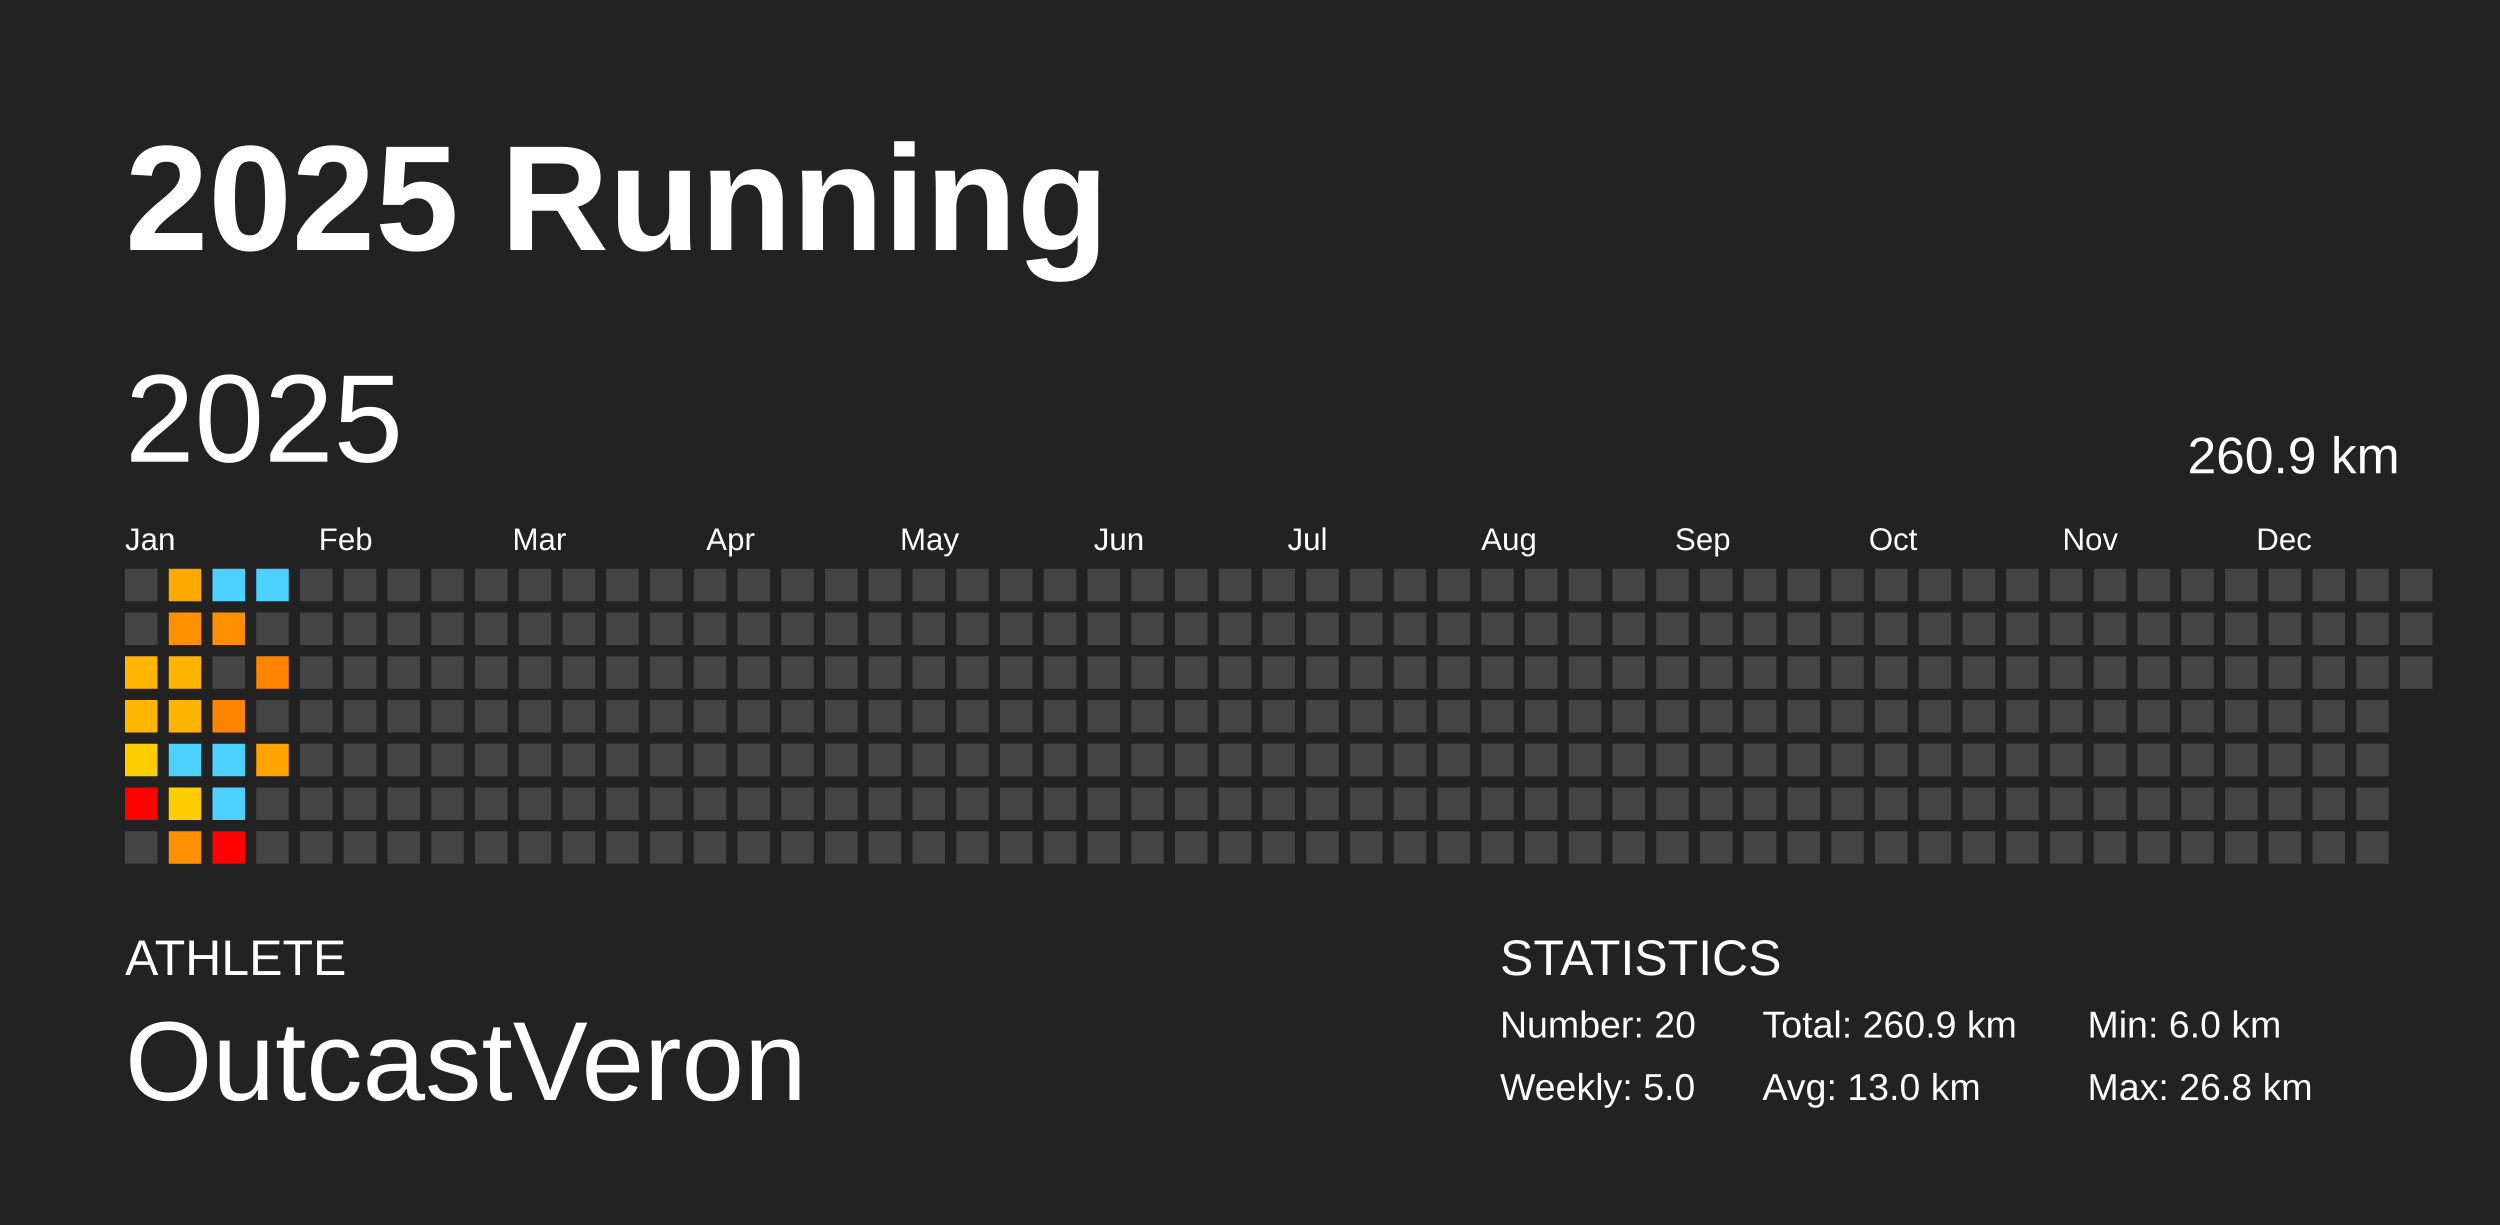
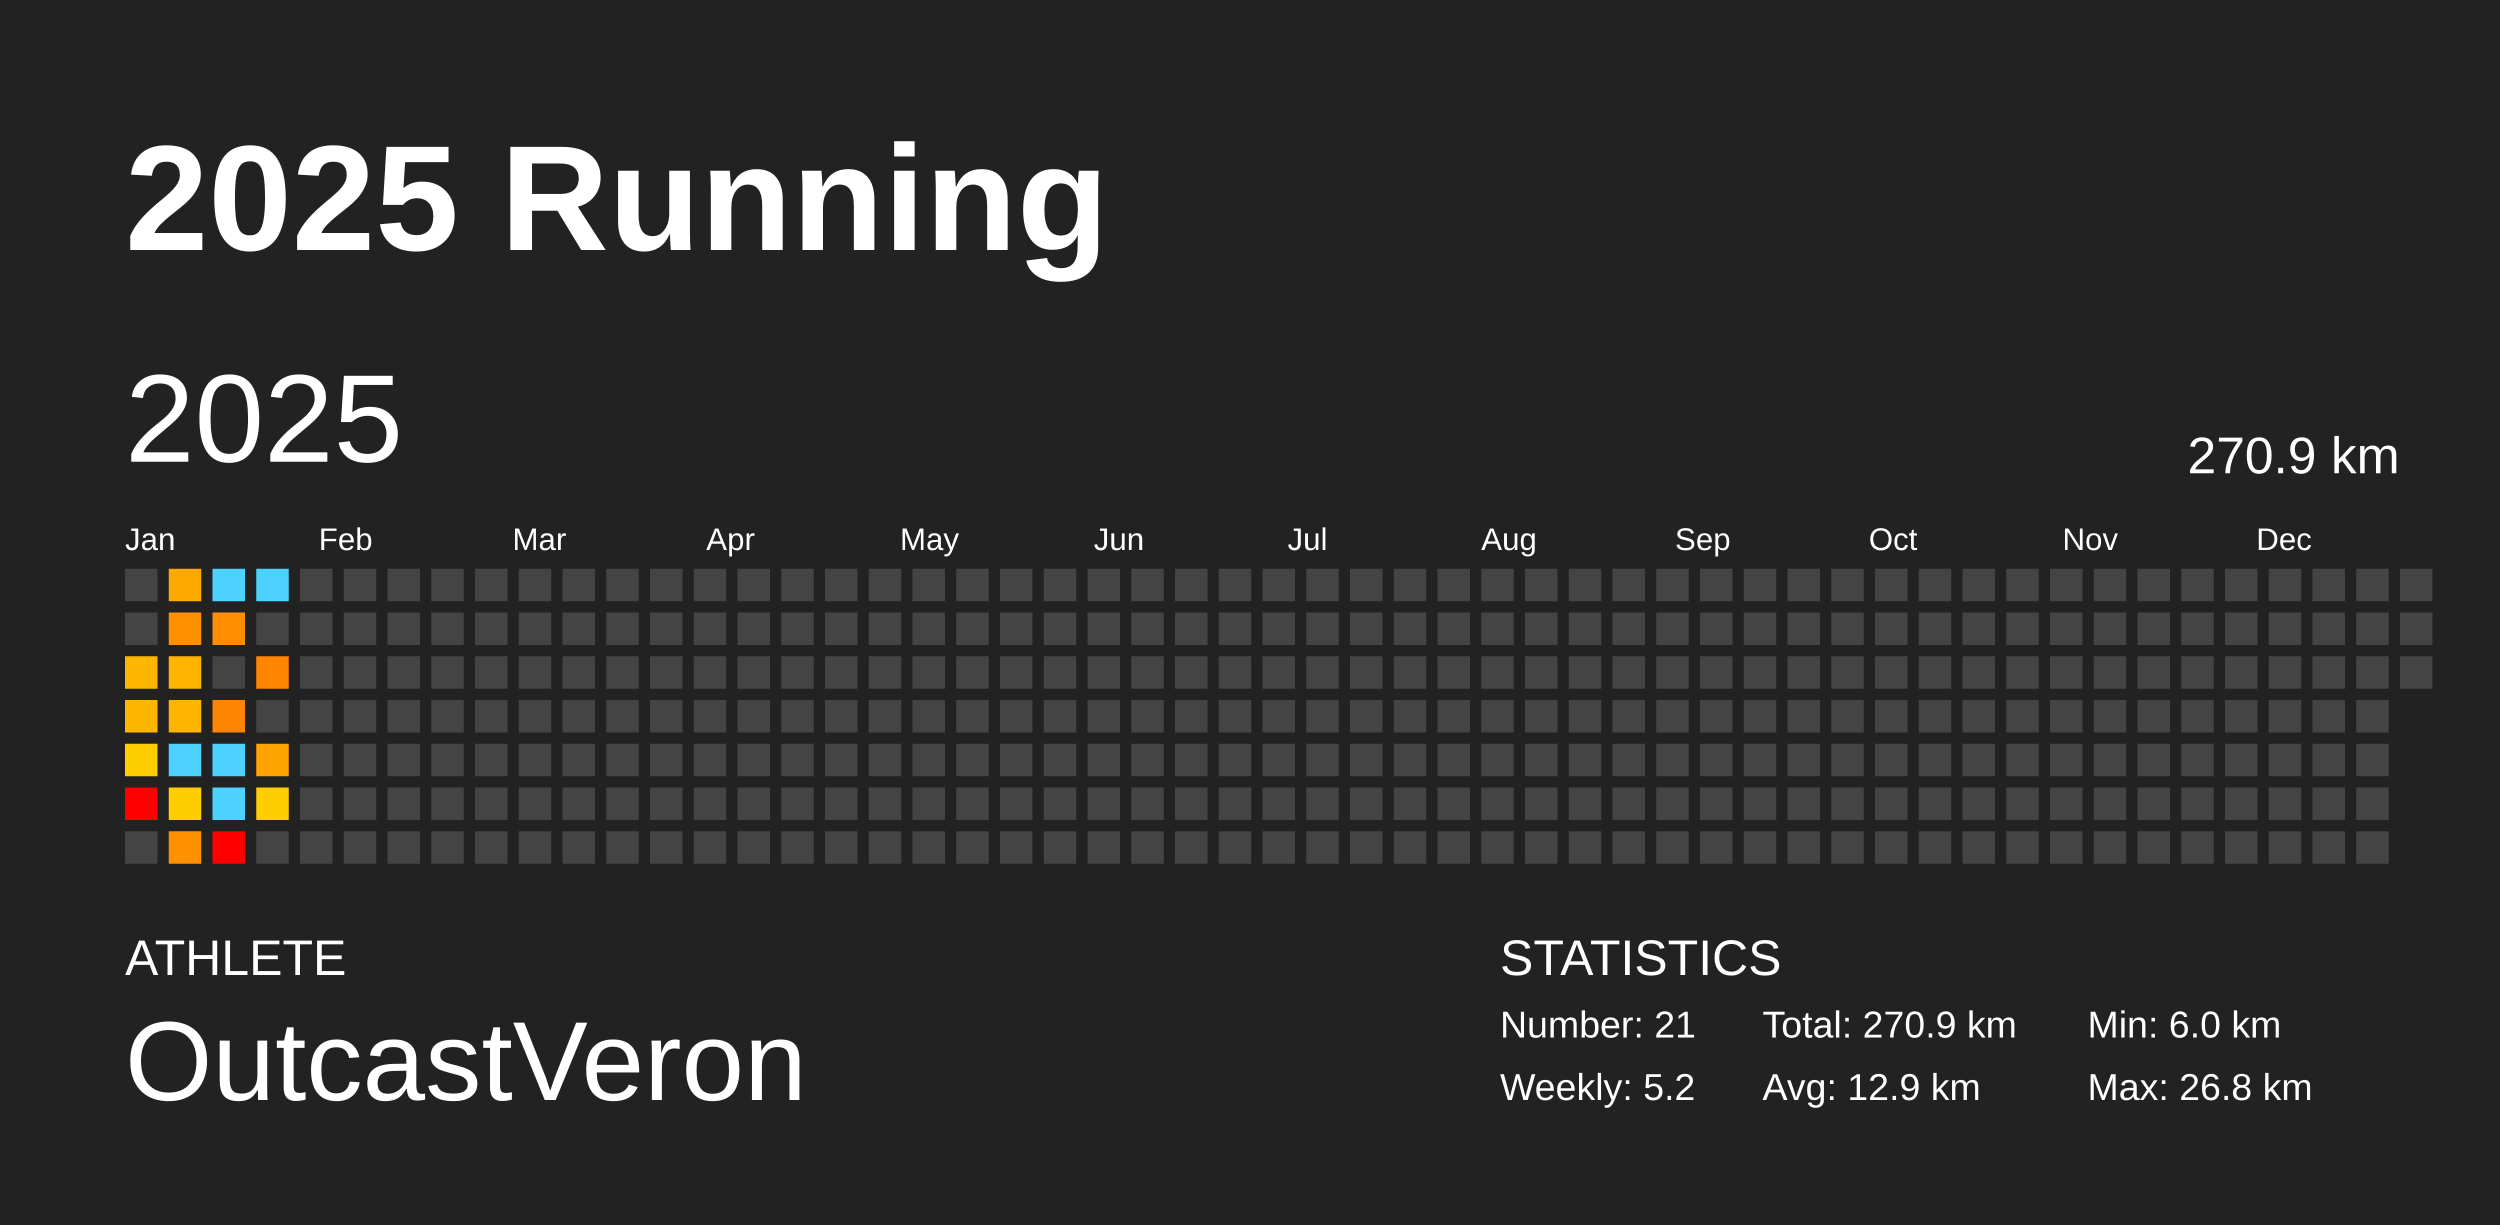
<svg xmlns="http://www.w3.org/2000/svg" baseProfile="full" height="98mm" version="1.1" viewBox="0,0,200,98" width="200mm">
  <defs />
  <rect fill="#222222" height="98" width="200" x="0" y="0" />
  <text fill="#FFFFFF" style="font-size:12px; font-family:Arial; font-weight:bold;" x="10" y="20">2025 Running</text>
  <text fill="#FFFFFF" style="font-size:4px; font-family:Arial" x="10" y="78">ATHLETE</text>
  <text fill="#FFFFFF" style="font-size:9px; font-family:Arial" x="10" y="88">OutcastVeron</text>
  <text fill="#FFFFFF" style="font-size:4px; font-family:Arial" x="120" y="78">STATISTICS</text>
-   <text fill="#FFFFFF" style="font-size:3px; font-family:Arial" x="120" y="83">Number: 20</text>
-   <text fill="#FFFFFF" style="font-size:3px; font-family:Arial" x="120" y="88">Weekly: 5.0</text>
-   <text fill="#FFFFFF" style="font-size:3px; font-family:Arial" x="141" y="83">Total: 260.9 km</text>
-   <text fill="#FFFFFF" style="font-size:3px; font-family:Arial" x="141" y="88">Avg: 13.0 km</text>
+   <text fill="#FFFFFF" style="font-size:3px; font-family:Arial" x="120" y="83">Number: 21</text>
+   <text fill="#FFFFFF" style="font-size:3px; font-family:Arial" x="120" y="88">Weekly: 5.2</text>
+   <text fill="#FFFFFF" style="font-size:3px; font-family:Arial" x="141" y="83">Total: 270.9 km</text>
+   <text fill="#FFFFFF" style="font-size:3px; font-family:Arial" x="141" y="88">Avg: 12.9 km</text>
  <text fill="#FFFFFF" style="font-size:3px; font-family:Arial" x="167" y="83">Min: 6.0 km</text>
  <text fill="#FFFFFF" style="font-size:3px; font-family:Arial" x="167" y="88">Max: 26.8 km</text>
  <text dominant-baseline="hanging" fill="#FFFFFF" style="font-size:10.0px; font-family:Arial;" x="10" y="30">2025</text>
-   <text dominant-baseline="hanging" fill="#FFFFFF" style="font-size:4.125px; font-family:Arial;" x="175" y="35">260.9 km</text>
+   <text dominant-baseline="hanging" fill="#FFFFFF" style="font-size:4.125px; font-family:Arial;" x="175" y="35">270.9 km</text>
  <text fill="#FFFFFF" style="font-size:2.5px; font-family:Arial" x="10.0" y="44">Jan</text>
  <text fill="#FFFFFF" style="font-size:2.5px; font-family:Arial" x="25.5" y="44">Feb</text>
  <text fill="#FFFFFF" style="font-size:2.5px; font-family:Arial" x="41.0" y="44">Mar</text>
  <text fill="#FFFFFF" style="font-size:2.5px; font-family:Arial" x="56.5" y="44">Apr</text>
  <text fill="#FFFFFF" style="font-size:2.5px; font-family:Arial" x="72.0" y="44">May</text>
  <text fill="#FFFFFF" style="font-size:2.5px; font-family:Arial" x="87.5" y="44">Jun</text>
  <text fill="#FFFFFF" style="font-size:2.5px; font-family:Arial" x="103.0" y="44">Jul</text>
  <text fill="#FFFFFF" style="font-size:2.5px; font-family:Arial" x="118.5" y="44">Aug</text>
  <text fill="#FFFFFF" style="font-size:2.5px; font-family:Arial" x="134.0" y="44">Sep</text>
  <text fill="#FFFFFF" style="font-size:2.5px; font-family:Arial" x="149.5" y="44">Oct</text>
  <text fill="#FFFFFF" style="font-size:2.5px; font-family:Arial" x="165.0" y="44">Nov</text>
  <text fill="#FFFFFF" style="font-size:2.5px; font-family:Arial" x="180.5" y="44">Dec</text>
  <rect fill="#444444" height="2.6" width="2.6" x="10.0" y="45.5" />
  <rect fill="#444444" height="2.6" width="2.6" x="10.0" y="49.0" />
  <rect fill="#ffb600" height="2.6" width="2.6" x="10.0" y="52.5" />
  <rect fill="#ffb600" height="2.6" width="2.6" x="10.0" y="56.0" />
  <rect fill="#ffce00" height="2.6" width="2.6" x="10.0" y="59.5" />
  <rect fill="red" height="2.6" width="2.6" x="10.0" y="63.0" />
  <rect fill="#444444" height="2.6" width="2.6" x="10.0" y="66.5" />
  <rect fill="#ffa900" height="2.6" width="2.6" x="13.5" y="45.5" />
  <rect fill="#ff9000" height="2.6" width="2.6" x="13.5" y="49.0" />
  <rect fill="#ffb500" height="2.6" width="2.6" x="13.5" y="52.5" />
  <rect fill="#ffb500" height="2.6" width="2.6" x="13.5" y="56.0" />
  <rect fill="#4dd2ff" height="2.6" width="2.6" x="13.5" y="59.5" />
  <rect fill="#ffcd00" height="2.6" width="2.6" x="13.5" y="63.0" />
  <rect fill="#ff9000" height="2.6" width="2.6" x="13.5" y="66.5" />
  <rect fill="#4dd2ff" height="2.6" width="2.6" x="17.0" y="45.5" />
  <rect fill="#ff8f00" height="2.6" width="2.6" x="17.0" y="49.0" />
  <rect fill="#444444" height="2.6" width="2.6" x="17.0" y="52.5" />
  <rect fill="#ff8400" height="2.6" width="2.6" x="17.0" y="56.0" />
  <rect fill="#4dd2ff" height="2.6" width="2.6" x="17.0" y="59.5" />
  <rect fill="#4dd2ff" height="2.6" width="2.6" x="17.0" y="63.0" />
  <rect fill="red" height="2.6" width="2.6" x="17.0" y="66.5" />
  <rect fill="#4dd2ff" height="2.6" width="2.6" x="20.5" y="45.5" />
  <rect fill="#444444" height="2.6" width="2.6" x="20.5" y="49.0" />
  <rect fill="#ff8400" height="2.6" width="2.6" x="20.5" y="52.5" />
  <rect fill="#444444" height="2.6" width="2.6" x="20.5" y="56.0" />
  <rect fill="#ffa300" height="2.6" width="2.6" x="20.5" y="59.5" />
-   <rect fill="#444444" height="2.6" width="2.6" x="20.5" y="63.0" />
+   <rect fill="#ffce00" height="2.6" width="2.6" x="20.5" y="63.0" />
  <rect fill="#444444" height="2.6" width="2.6" x="20.5" y="66.5" />
  <rect fill="#444444" height="2.6" width="2.6" x="24.0" y="45.5" />
  <rect fill="#444444" height="2.6" width="2.6" x="24.0" y="49.0" />
  <rect fill="#444444" height="2.6" width="2.6" x="24.0" y="52.5" />
  <rect fill="#444444" height="2.6" width="2.6" x="24.0" y="56.0" />
  <rect fill="#444444" height="2.6" width="2.6" x="24.0" y="59.5" />
  <rect fill="#444444" height="2.6" width="2.6" x="24.0" y="63.0" />
  <rect fill="#444444" height="2.6" width="2.6" x="24.0" y="66.5" />
  <rect fill="#444444" height="2.6" width="2.6" x="27.5" y="45.5" />
  <rect fill="#444444" height="2.6" width="2.6" x="27.5" y="49.0" />
  <rect fill="#444444" height="2.6" width="2.6" x="27.5" y="52.5" />
  <rect fill="#444444" height="2.6" width="2.6" x="27.5" y="56.0" />
  <rect fill="#444444" height="2.6" width="2.6" x="27.5" y="59.5" />
  <rect fill="#444444" height="2.6" width="2.6" x="27.5" y="63.0" />
  <rect fill="#444444" height="2.6" width="2.6" x="27.5" y="66.5" />
  <rect fill="#444444" height="2.6" width="2.6" x="31.0" y="45.5" />
  <rect fill="#444444" height="2.6" width="2.6" x="31.0" y="49.0" />
  <rect fill="#444444" height="2.6" width="2.6" x="31.0" y="52.5" />
  <rect fill="#444444" height="2.6" width="2.6" x="31.0" y="56.0" />
  <rect fill="#444444" height="2.6" width="2.6" x="31.0" y="59.5" />
  <rect fill="#444444" height="2.6" width="2.6" x="31.0" y="63.0" />
  <rect fill="#444444" height="2.6" width="2.6" x="31.0" y="66.5" />
  <rect fill="#444444" height="2.6" width="2.6" x="34.5" y="45.5" />
  <rect fill="#444444" height="2.6" width="2.6" x="34.5" y="49.0" />
  <rect fill="#444444" height="2.6" width="2.6" x="34.5" y="52.5" />
  <rect fill="#444444" height="2.6" width="2.6" x="34.5" y="56.0" />
  <rect fill="#444444" height="2.6" width="2.6" x="34.5" y="59.5" />
  <rect fill="#444444" height="2.6" width="2.6" x="34.5" y="63.0" />
  <rect fill="#444444" height="2.6" width="2.6" x="34.5" y="66.5" />
  <rect fill="#444444" height="2.6" width="2.6" x="38.0" y="45.5" />
  <rect fill="#444444" height="2.6" width="2.6" x="38.0" y="49.0" />
  <rect fill="#444444" height="2.6" width="2.6" x="38.0" y="52.5" />
  <rect fill="#444444" height="2.6" width="2.6" x="38.0" y="56.0" />
  <rect fill="#444444" height="2.6" width="2.6" x="38.0" y="59.5" />
  <rect fill="#444444" height="2.6" width="2.6" x="38.0" y="63.0" />
  <rect fill="#444444" height="2.6" width="2.6" x="38.0" y="66.5" />
  <rect fill="#444444" height="2.6" width="2.6" x="41.5" y="45.5" />
  <rect fill="#444444" height="2.6" width="2.6" x="41.5" y="49.0" />
  <rect fill="#444444" height="2.6" width="2.6" x="41.5" y="52.5" />
  <rect fill="#444444" height="2.6" width="2.6" x="41.5" y="56.0" />
  <rect fill="#444444" height="2.6" width="2.6" x="41.5" y="59.5" />
  <rect fill="#444444" height="2.6" width="2.6" x="41.5" y="63.0" />
  <rect fill="#444444" height="2.6" width="2.6" x="41.5" y="66.5" />
  <rect fill="#444444" height="2.6" width="2.6" x="45.0" y="45.5" />
  <rect fill="#444444" height="2.6" width="2.6" x="45.0" y="49.0" />
  <rect fill="#444444" height="2.6" width="2.6" x="45.0" y="52.5" />
  <rect fill="#444444" height="2.6" width="2.6" x="45.0" y="56.0" />
  <rect fill="#444444" height="2.6" width="2.6" x="45.0" y="59.5" />
  <rect fill="#444444" height="2.6" width="2.6" x="45.0" y="63.0" />
  <rect fill="#444444" height="2.6" width="2.6" x="45.0" y="66.5" />
  <rect fill="#444444" height="2.6" width="2.6" x="48.5" y="45.5" />
  <rect fill="#444444" height="2.6" width="2.6" x="48.5" y="49.0" />
  <rect fill="#444444" height="2.6" width="2.6" x="48.5" y="52.5" />
  <rect fill="#444444" height="2.6" width="2.6" x="48.5" y="56.0" />
  <rect fill="#444444" height="2.6" width="2.6" x="48.5" y="59.5" />
  <rect fill="#444444" height="2.6" width="2.6" x="48.5" y="63.0" />
  <rect fill="#444444" height="2.6" width="2.6" x="48.5" y="66.5" />
  <rect fill="#444444" height="2.6" width="2.6" x="52.0" y="45.5" />
  <rect fill="#444444" height="2.6" width="2.6" x="52.0" y="49.0" />
  <rect fill="#444444" height="2.6" width="2.6" x="52.0" y="52.5" />
  <rect fill="#444444" height="2.6" width="2.6" x="52.0" y="56.0" />
  <rect fill="#444444" height="2.6" width="2.6" x="52.0" y="59.5" />
  <rect fill="#444444" height="2.6" width="2.6" x="52.0" y="63.0" />
  <rect fill="#444444" height="2.6" width="2.6" x="52.0" y="66.5" />
  <rect fill="#444444" height="2.6" width="2.6" x="55.5" y="45.5" />
  <rect fill="#444444" height="2.6" width="2.6" x="55.5" y="49.0" />
  <rect fill="#444444" height="2.6" width="2.6" x="55.5" y="52.5" />
  <rect fill="#444444" height="2.6" width="2.6" x="55.5" y="56.0" />
  <rect fill="#444444" height="2.6" width="2.6" x="55.5" y="59.5" />
  <rect fill="#444444" height="2.6" width="2.6" x="55.5" y="63.0" />
  <rect fill="#444444" height="2.6" width="2.6" x="55.5" y="66.5" />
  <rect fill="#444444" height="2.6" width="2.6" x="59.0" y="45.5" />
  <rect fill="#444444" height="2.6" width="2.6" x="59.0" y="49.0" />
  <rect fill="#444444" height="2.6" width="2.6" x="59.0" y="52.5" />
  <rect fill="#444444" height="2.6" width="2.6" x="59.0" y="56.0" />
  <rect fill="#444444" height="2.6" width="2.6" x="59.0" y="59.5" />
  <rect fill="#444444" height="2.6" width="2.6" x="59.0" y="63.0" />
  <rect fill="#444444" height="2.6" width="2.6" x="59.0" y="66.5" />
  <rect fill="#444444" height="2.6" width="2.6" x="62.5" y="45.5" />
  <rect fill="#444444" height="2.6" width="2.6" x="62.5" y="49.0" />
  <rect fill="#444444" height="2.6" width="2.6" x="62.5" y="52.5" />
  <rect fill="#444444" height="2.6" width="2.6" x="62.5" y="56.0" />
  <rect fill="#444444" height="2.6" width="2.6" x="62.5" y="59.5" />
  <rect fill="#444444" height="2.6" width="2.6" x="62.5" y="63.0" />
  <rect fill="#444444" height="2.6" width="2.6" x="62.5" y="66.5" />
  <rect fill="#444444" height="2.6" width="2.6" x="66.0" y="45.5" />
  <rect fill="#444444" height="2.6" width="2.6" x="66.0" y="49.0" />
  <rect fill="#444444" height="2.6" width="2.6" x="66.0" y="52.5" />
  <rect fill="#444444" height="2.6" width="2.6" x="66.0" y="56.0" />
  <rect fill="#444444" height="2.6" width="2.6" x="66.0" y="59.5" />
  <rect fill="#444444" height="2.6" width="2.6" x="66.0" y="63.0" />
  <rect fill="#444444" height="2.6" width="2.6" x="66.0" y="66.5" />
  <rect fill="#444444" height="2.6" width="2.6" x="69.5" y="45.5" />
  <rect fill="#444444" height="2.6" width="2.6" x="69.5" y="49.0" />
  <rect fill="#444444" height="2.6" width="2.6" x="69.5" y="52.5" />
  <rect fill="#444444" height="2.6" width="2.6" x="69.5" y="56.0" />
  <rect fill="#444444" height="2.6" width="2.6" x="69.5" y="59.5" />
  <rect fill="#444444" height="2.6" width="2.6" x="69.5" y="63.0" />
  <rect fill="#444444" height="2.6" width="2.6" x="69.5" y="66.5" />
  <rect fill="#444444" height="2.6" width="2.6" x="73.0" y="45.5" />
  <rect fill="#444444" height="2.6" width="2.6" x="73.0" y="49.0" />
  <rect fill="#444444" height="2.6" width="2.6" x="73.0" y="52.5" />
  <rect fill="#444444" height="2.6" width="2.6" x="73.0" y="56.0" />
  <rect fill="#444444" height="2.6" width="2.6" x="73.0" y="59.5" />
  <rect fill="#444444" height="2.6" width="2.6" x="73.0" y="63.0" />
  <rect fill="#444444" height="2.6" width="2.6" x="73.0" y="66.5" />
  <rect fill="#444444" height="2.6" width="2.6" x="76.5" y="45.5" />
  <rect fill="#444444" height="2.6" width="2.6" x="76.5" y="49.0" />
  <rect fill="#444444" height="2.6" width="2.6" x="76.5" y="52.5" />
  <rect fill="#444444" height="2.6" width="2.6" x="76.5" y="56.0" />
  <rect fill="#444444" height="2.6" width="2.6" x="76.5" y="59.5" />
  <rect fill="#444444" height="2.6" width="2.6" x="76.5" y="63.0" />
  <rect fill="#444444" height="2.6" width="2.6" x="76.5" y="66.5" />
  <rect fill="#444444" height="2.6" width="2.6" x="80.0" y="45.5" />
  <rect fill="#444444" height="2.6" width="2.6" x="80.0" y="49.0" />
  <rect fill="#444444" height="2.6" width="2.6" x="80.0" y="52.5" />
  <rect fill="#444444" height="2.6" width="2.6" x="80.0" y="56.0" />
  <rect fill="#444444" height="2.6" width="2.6" x="80.0" y="59.5" />
  <rect fill="#444444" height="2.6" width="2.6" x="80.0" y="63.0" />
  <rect fill="#444444" height="2.6" width="2.6" x="80.0" y="66.5" />
  <rect fill="#444444" height="2.6" width="2.6" x="83.5" y="45.5" />
  <rect fill="#444444" height="2.6" width="2.6" x="83.5" y="49.0" />
  <rect fill="#444444" height="2.6" width="2.6" x="83.5" y="52.5" />
  <rect fill="#444444" height="2.6" width="2.6" x="83.5" y="56.0" />
  <rect fill="#444444" height="2.6" width="2.6" x="83.5" y="59.5" />
  <rect fill="#444444" height="2.6" width="2.6" x="83.5" y="63.0" />
  <rect fill="#444444" height="2.6" width="2.6" x="83.5" y="66.5" />
  <rect fill="#444444" height="2.6" width="2.6" x="87.0" y="45.5" />
  <rect fill="#444444" height="2.6" width="2.6" x="87.0" y="49.0" />
  <rect fill="#444444" height="2.6" width="2.6" x="87.0" y="52.5" />
  <rect fill="#444444" height="2.6" width="2.6" x="87.0" y="56.0" />
  <rect fill="#444444" height="2.6" width="2.6" x="87.0" y="59.5" />
  <rect fill="#444444" height="2.6" width="2.6" x="87.0" y="63.0" />
  <rect fill="#444444" height="2.6" width="2.6" x="87.0" y="66.5" />
  <rect fill="#444444" height="2.6" width="2.6" x="90.5" y="45.5" />
  <rect fill="#444444" height="2.6" width="2.6" x="90.5" y="49.0" />
  <rect fill="#444444" height="2.6" width="2.6" x="90.5" y="52.5" />
  <rect fill="#444444" height="2.6" width="2.6" x="90.5" y="56.0" />
  <rect fill="#444444" height="2.6" width="2.6" x="90.5" y="59.5" />
  <rect fill="#444444" height="2.6" width="2.6" x="90.5" y="63.0" />
  <rect fill="#444444" height="2.6" width="2.6" x="90.5" y="66.5" />
  <rect fill="#444444" height="2.6" width="2.6" x="94.0" y="45.5" />
  <rect fill="#444444" height="2.6" width="2.6" x="94.0" y="49.0" />
  <rect fill="#444444" height="2.6" width="2.6" x="94.0" y="52.5" />
  <rect fill="#444444" height="2.6" width="2.6" x="94.0" y="56.0" />
  <rect fill="#444444" height="2.6" width="2.6" x="94.0" y="59.5" />
  <rect fill="#444444" height="2.6" width="2.6" x="94.0" y="63.0" />
  <rect fill="#444444" height="2.6" width="2.6" x="94.0" y="66.5" />
  <rect fill="#444444" height="2.6" width="2.6" x="97.5" y="45.5" />
  <rect fill="#444444" height="2.6" width="2.6" x="97.5" y="49.0" />
  <rect fill="#444444" height="2.6" width="2.6" x="97.5" y="52.5" />
  <rect fill="#444444" height="2.6" width="2.6" x="97.5" y="56.0" />
  <rect fill="#444444" height="2.6" width="2.6" x="97.5" y="59.5" />
  <rect fill="#444444" height="2.6" width="2.6" x="97.5" y="63.0" />
  <rect fill="#444444" height="2.6" width="2.6" x="97.5" y="66.5" />
  <rect fill="#444444" height="2.6" width="2.6" x="101.0" y="45.5" />
  <rect fill="#444444" height="2.6" width="2.6" x="101.0" y="49.0" />
  <rect fill="#444444" height="2.6" width="2.6" x="101.0" y="52.5" />
  <rect fill="#444444" height="2.6" width="2.6" x="101.0" y="56.0" />
  <rect fill="#444444" height="2.6" width="2.6" x="101.0" y="59.5" />
  <rect fill="#444444" height="2.6" width="2.6" x="101.0" y="63.0" />
  <rect fill="#444444" height="2.6" width="2.6" x="101.0" y="66.5" />
  <rect fill="#444444" height="2.6" width="2.6" x="104.5" y="45.5" />
  <rect fill="#444444" height="2.6" width="2.6" x="104.5" y="49.0" />
  <rect fill="#444444" height="2.6" width="2.6" x="104.5" y="52.5" />
  <rect fill="#444444" height="2.6" width="2.6" x="104.5" y="56.0" />
  <rect fill="#444444" height="2.6" width="2.6" x="104.5" y="59.5" />
  <rect fill="#444444" height="2.6" width="2.6" x="104.5" y="63.0" />
  <rect fill="#444444" height="2.6" width="2.6" x="104.5" y="66.5" />
  <rect fill="#444444" height="2.6" width="2.6" x="108.0" y="45.5" />
  <rect fill="#444444" height="2.6" width="2.6" x="108.0" y="49.0" />
  <rect fill="#444444" height="2.6" width="2.6" x="108.0" y="52.5" />
  <rect fill="#444444" height="2.6" width="2.6" x="108.0" y="56.0" />
  <rect fill="#444444" height="2.6" width="2.6" x="108.0" y="59.5" />
  <rect fill="#444444" height="2.6" width="2.6" x="108.0" y="63.0" />
  <rect fill="#444444" height="2.6" width="2.6" x="108.0" y="66.5" />
  <rect fill="#444444" height="2.6" width="2.6" x="111.5" y="45.5" />
  <rect fill="#444444" height="2.6" width="2.6" x="111.5" y="49.0" />
  <rect fill="#444444" height="2.6" width="2.6" x="111.5" y="52.5" />
  <rect fill="#444444" height="2.6" width="2.6" x="111.5" y="56.0" />
  <rect fill="#444444" height="2.6" width="2.6" x="111.5" y="59.5" />
  <rect fill="#444444" height="2.6" width="2.6" x="111.5" y="63.0" />
  <rect fill="#444444" height="2.6" width="2.6" x="111.5" y="66.5" />
  <rect fill="#444444" height="2.6" width="2.6" x="115.0" y="45.5" />
  <rect fill="#444444" height="2.6" width="2.6" x="115.0" y="49.0" />
  <rect fill="#444444" height="2.6" width="2.6" x="115.0" y="52.5" />
  <rect fill="#444444" height="2.6" width="2.6" x="115.0" y="56.0" />
  <rect fill="#444444" height="2.6" width="2.6" x="115.0" y="59.5" />
  <rect fill="#444444" height="2.6" width="2.6" x="115.0" y="63.0" />
  <rect fill="#444444" height="2.6" width="2.6" x="115.0" y="66.5" />
  <rect fill="#444444" height="2.6" width="2.6" x="118.5" y="45.5" />
  <rect fill="#444444" height="2.6" width="2.6" x="118.5" y="49.0" />
  <rect fill="#444444" height="2.6" width="2.6" x="118.5" y="52.5" />
  <rect fill="#444444" height="2.6" width="2.6" x="118.5" y="56.0" />
  <rect fill="#444444" height="2.6" width="2.6" x="118.5" y="59.5" />
  <rect fill="#444444" height="2.6" width="2.6" x="118.5" y="63.0" />
  <rect fill="#444444" height="2.6" width="2.6" x="118.5" y="66.5" />
  <rect fill="#444444" height="2.6" width="2.6" x="122.0" y="45.5" />
  <rect fill="#444444" height="2.6" width="2.6" x="122.0" y="49.0" />
  <rect fill="#444444" height="2.6" width="2.6" x="122.0" y="52.5" />
  <rect fill="#444444" height="2.6" width="2.6" x="122.0" y="56.0" />
  <rect fill="#444444" height="2.6" width="2.6" x="122.0" y="59.5" />
  <rect fill="#444444" height="2.6" width="2.6" x="122.0" y="63.0" />
  <rect fill="#444444" height="2.6" width="2.6" x="122.0" y="66.5" />
  <rect fill="#444444" height="2.6" width="2.6" x="125.5" y="45.5" />
  <rect fill="#444444" height="2.6" width="2.6" x="125.5" y="49.0" />
  <rect fill="#444444" height="2.6" width="2.6" x="125.5" y="52.5" />
  <rect fill="#444444" height="2.6" width="2.6" x="125.5" y="56.0" />
  <rect fill="#444444" height="2.6" width="2.6" x="125.5" y="59.5" />
  <rect fill="#444444" height="2.6" width="2.6" x="125.5" y="63.0" />
  <rect fill="#444444" height="2.6" width="2.6" x="125.5" y="66.5" />
  <rect fill="#444444" height="2.6" width="2.6" x="129.0" y="45.5" />
  <rect fill="#444444" height="2.6" width="2.6" x="129.0" y="49.0" />
  <rect fill="#444444" height="2.6" width="2.6" x="129.0" y="52.5" />
  <rect fill="#444444" height="2.6" width="2.6" x="129.0" y="56.0" />
  <rect fill="#444444" height="2.6" width="2.6" x="129.0" y="59.5" />
  <rect fill="#444444" height="2.6" width="2.6" x="129.0" y="63.0" />
  <rect fill="#444444" height="2.6" width="2.6" x="129.0" y="66.5" />
  <rect fill="#444444" height="2.6" width="2.6" x="132.5" y="45.5" />
  <rect fill="#444444" height="2.6" width="2.6" x="132.5" y="49.0" />
  <rect fill="#444444" height="2.6" width="2.6" x="132.5" y="52.5" />
  <rect fill="#444444" height="2.6" width="2.6" x="132.5" y="56.0" />
  <rect fill="#444444" height="2.6" width="2.6" x="132.5" y="59.5" />
  <rect fill="#444444" height="2.6" width="2.6" x="132.5" y="63.0" />
  <rect fill="#444444" height="2.6" width="2.6" x="132.5" y="66.5" />
  <rect fill="#444444" height="2.6" width="2.6" x="136.0" y="45.5" />
  <rect fill="#444444" height="2.6" width="2.6" x="136.0" y="49.0" />
  <rect fill="#444444" height="2.6" width="2.6" x="136.0" y="52.5" />
  <rect fill="#444444" height="2.6" width="2.6" x="136.0" y="56.0" />
  <rect fill="#444444" height="2.6" width="2.6" x="136.0" y="59.5" />
  <rect fill="#444444" height="2.6" width="2.6" x="136.0" y="63.0" />
  <rect fill="#444444" height="2.6" width="2.6" x="136.0" y="66.5" />
  <rect fill="#444444" height="2.6" width="2.6" x="139.5" y="45.5" />
  <rect fill="#444444" height="2.6" width="2.6" x="139.5" y="49.0" />
  <rect fill="#444444" height="2.6" width="2.6" x="139.5" y="52.5" />
  <rect fill="#444444" height="2.6" width="2.6" x="139.5" y="56.0" />
  <rect fill="#444444" height="2.6" width="2.6" x="139.5" y="59.5" />
  <rect fill="#444444" height="2.6" width="2.6" x="139.5" y="63.0" />
  <rect fill="#444444" height="2.6" width="2.6" x="139.5" y="66.5" />
  <rect fill="#444444" height="2.6" width="2.6" x="143.0" y="45.5" />
  <rect fill="#444444" height="2.6" width="2.6" x="143.0" y="49.0" />
  <rect fill="#444444" height="2.6" width="2.6" x="143.0" y="52.5" />
  <rect fill="#444444" height="2.6" width="2.6" x="143.0" y="56.0" />
  <rect fill="#444444" height="2.6" width="2.6" x="143.0" y="59.5" />
  <rect fill="#444444" height="2.6" width="2.6" x="143.0" y="63.0" />
  <rect fill="#444444" height="2.6" width="2.6" x="143.0" y="66.5" />
  <rect fill="#444444" height="2.6" width="2.6" x="146.5" y="45.5" />
  <rect fill="#444444" height="2.6" width="2.6" x="146.5" y="49.0" />
  <rect fill="#444444" height="2.6" width="2.6" x="146.5" y="52.5" />
  <rect fill="#444444" height="2.6" width="2.6" x="146.5" y="56.0" />
  <rect fill="#444444" height="2.6" width="2.6" x="146.5" y="59.5" />
  <rect fill="#444444" height="2.6" width="2.6" x="146.5" y="63.0" />
  <rect fill="#444444" height="2.6" width="2.6" x="146.5" y="66.5" />
  <rect fill="#444444" height="2.6" width="2.6" x="150.0" y="45.5" />
  <rect fill="#444444" height="2.6" width="2.6" x="150.0" y="49.0" />
  <rect fill="#444444" height="2.6" width="2.6" x="150.0" y="52.5" />
  <rect fill="#444444" height="2.6" width="2.6" x="150.0" y="56.0" />
  <rect fill="#444444" height="2.6" width="2.6" x="150.0" y="59.5" />
  <rect fill="#444444" height="2.6" width="2.6" x="150.0" y="63.0" />
  <rect fill="#444444" height="2.6" width="2.6" x="150.0" y="66.5" />
  <rect fill="#444444" height="2.6" width="2.6" x="153.5" y="45.5" />
  <rect fill="#444444" height="2.6" width="2.6" x="153.5" y="49.0" />
  <rect fill="#444444" height="2.6" width="2.6" x="153.5" y="52.5" />
  <rect fill="#444444" height="2.6" width="2.6" x="153.5" y="56.0" />
  <rect fill="#444444" height="2.6" width="2.6" x="153.5" y="59.5" />
  <rect fill="#444444" height="2.6" width="2.6" x="153.5" y="63.0" />
  <rect fill="#444444" height="2.6" width="2.6" x="153.5" y="66.5" />
  <rect fill="#444444" height="2.6" width="2.6" x="157.0" y="45.5" />
  <rect fill="#444444" height="2.6" width="2.6" x="157.0" y="49.0" />
  <rect fill="#444444" height="2.6" width="2.6" x="157.0" y="52.5" />
  <rect fill="#444444" height="2.6" width="2.6" x="157.0" y="56.0" />
  <rect fill="#444444" height="2.6" width="2.6" x="157.0" y="59.5" />
  <rect fill="#444444" height="2.6" width="2.6" x="157.0" y="63.0" />
  <rect fill="#444444" height="2.6" width="2.6" x="157.0" y="66.5" />
  <rect fill="#444444" height="2.6" width="2.6" x="160.5" y="45.5" />
  <rect fill="#444444" height="2.6" width="2.6" x="160.5" y="49.0" />
  <rect fill="#444444" height="2.6" width="2.6" x="160.5" y="52.5" />
  <rect fill="#444444" height="2.6" width="2.6" x="160.5" y="56.0" />
  <rect fill="#444444" height="2.6" width="2.6" x="160.5" y="59.5" />
  <rect fill="#444444" height="2.6" width="2.6" x="160.5" y="63.0" />
  <rect fill="#444444" height="2.6" width="2.6" x="160.5" y="66.5" />
  <rect fill="#444444" height="2.6" width="2.6" x="164.0" y="45.5" />
  <rect fill="#444444" height="2.6" width="2.6" x="164.0" y="49.0" />
  <rect fill="#444444" height="2.6" width="2.6" x="164.0" y="52.5" />
  <rect fill="#444444" height="2.6" width="2.6" x="164.0" y="56.0" />
  <rect fill="#444444" height="2.6" width="2.6" x="164.0" y="59.5" />
  <rect fill="#444444" height="2.6" width="2.6" x="164.0" y="63.0" />
  <rect fill="#444444" height="2.6" width="2.6" x="164.0" y="66.5" />
  <rect fill="#444444" height="2.6" width="2.6" x="167.5" y="45.5" />
  <rect fill="#444444" height="2.6" width="2.6" x="167.5" y="49.0" />
  <rect fill="#444444" height="2.6" width="2.6" x="167.5" y="52.5" />
  <rect fill="#444444" height="2.6" width="2.6" x="167.5" y="56.0" />
  <rect fill="#444444" height="2.6" width="2.6" x="167.5" y="59.5" />
  <rect fill="#444444" height="2.6" width="2.6" x="167.5" y="63.0" />
  <rect fill="#444444" height="2.6" width="2.6" x="167.5" y="66.5" />
  <rect fill="#444444" height="2.6" width="2.6" x="171.0" y="45.5" />
  <rect fill="#444444" height="2.6" width="2.6" x="171.0" y="49.0" />
  <rect fill="#444444" height="2.6" width="2.6" x="171.0" y="52.5" />
  <rect fill="#444444" height="2.6" width="2.6" x="171.0" y="56.0" />
  <rect fill="#444444" height="2.6" width="2.6" x="171.0" y="59.5" />
  <rect fill="#444444" height="2.6" width="2.6" x="171.0" y="63.0" />
  <rect fill="#444444" height="2.6" width="2.6" x="171.0" y="66.5" />
  <rect fill="#444444" height="2.6" width="2.6" x="174.5" y="45.5" />
  <rect fill="#444444" height="2.6" width="2.6" x="174.5" y="49.0" />
  <rect fill="#444444" height="2.6" width="2.6" x="174.5" y="52.5" />
  <rect fill="#444444" height="2.6" width="2.6" x="174.5" y="56.0" />
  <rect fill="#444444" height="2.6" width="2.6" x="174.5" y="59.5" />
  <rect fill="#444444" height="2.6" width="2.6" x="174.5" y="63.0" />
  <rect fill="#444444" height="2.6" width="2.6" x="174.5" y="66.5" />
  <rect fill="#444444" height="2.6" width="2.6" x="178.0" y="45.5" />
  <rect fill="#444444" height="2.6" width="2.6" x="178.0" y="49.0" />
  <rect fill="#444444" height="2.6" width="2.6" x="178.0" y="52.5" />
  <rect fill="#444444" height="2.6" width="2.6" x="178.0" y="56.0" />
  <rect fill="#444444" height="2.6" width="2.6" x="178.0" y="59.5" />
  <rect fill="#444444" height="2.6" width="2.6" x="178.0" y="63.0" />
  <rect fill="#444444" height="2.6" width="2.6" x="178.0" y="66.5" />
  <rect fill="#444444" height="2.6" width="2.6" x="181.5" y="45.5" />
  <rect fill="#444444" height="2.6" width="2.6" x="181.5" y="49.0" />
  <rect fill="#444444" height="2.6" width="2.6" x="181.5" y="52.5" />
  <rect fill="#444444" height="2.6" width="2.6" x="181.5" y="56.0" />
  <rect fill="#444444" height="2.6" width="2.6" x="181.5" y="59.5" />
  <rect fill="#444444" height="2.6" width="2.6" x="181.5" y="63.0" />
  <rect fill="#444444" height="2.6" width="2.6" x="181.5" y="66.5" />
  <rect fill="#444444" height="2.6" width="2.6" x="185.0" y="45.5" />
  <rect fill="#444444" height="2.6" width="2.6" x="185.0" y="49.0" />
  <rect fill="#444444" height="2.6" width="2.6" x="185.0" y="52.5" />
  <rect fill="#444444" height="2.6" width="2.6" x="185.0" y="56.0" />
  <rect fill="#444444" height="2.6" width="2.6" x="185.0" y="59.5" />
  <rect fill="#444444" height="2.6" width="2.6" x="185.0" y="63.0" />
  <rect fill="#444444" height="2.6" width="2.6" x="185.0" y="66.5" />
  <rect fill="#444444" height="2.6" width="2.6" x="188.5" y="45.5" />
  <rect fill="#444444" height="2.6" width="2.6" x="188.5" y="49.0" />
  <rect fill="#444444" height="2.6" width="2.6" x="188.5" y="52.5" />
  <rect fill="#444444" height="2.6" width="2.6" x="188.5" y="56.0" />
  <rect fill="#444444" height="2.6" width="2.6" x="188.5" y="59.5" />
  <rect fill="#444444" height="2.6" width="2.6" x="188.5" y="63.0" />
  <rect fill="#444444" height="2.6" width="2.6" x="188.5" y="66.5" />
  <rect fill="#444444" height="2.6" width="2.6" x="192.0" y="45.5" />
  <rect fill="#444444" height="2.6" width="2.6" x="192.0" y="49.0" />
  <rect fill="#444444" height="2.6" width="2.6" x="192.0" y="52.5" />
</svg>
